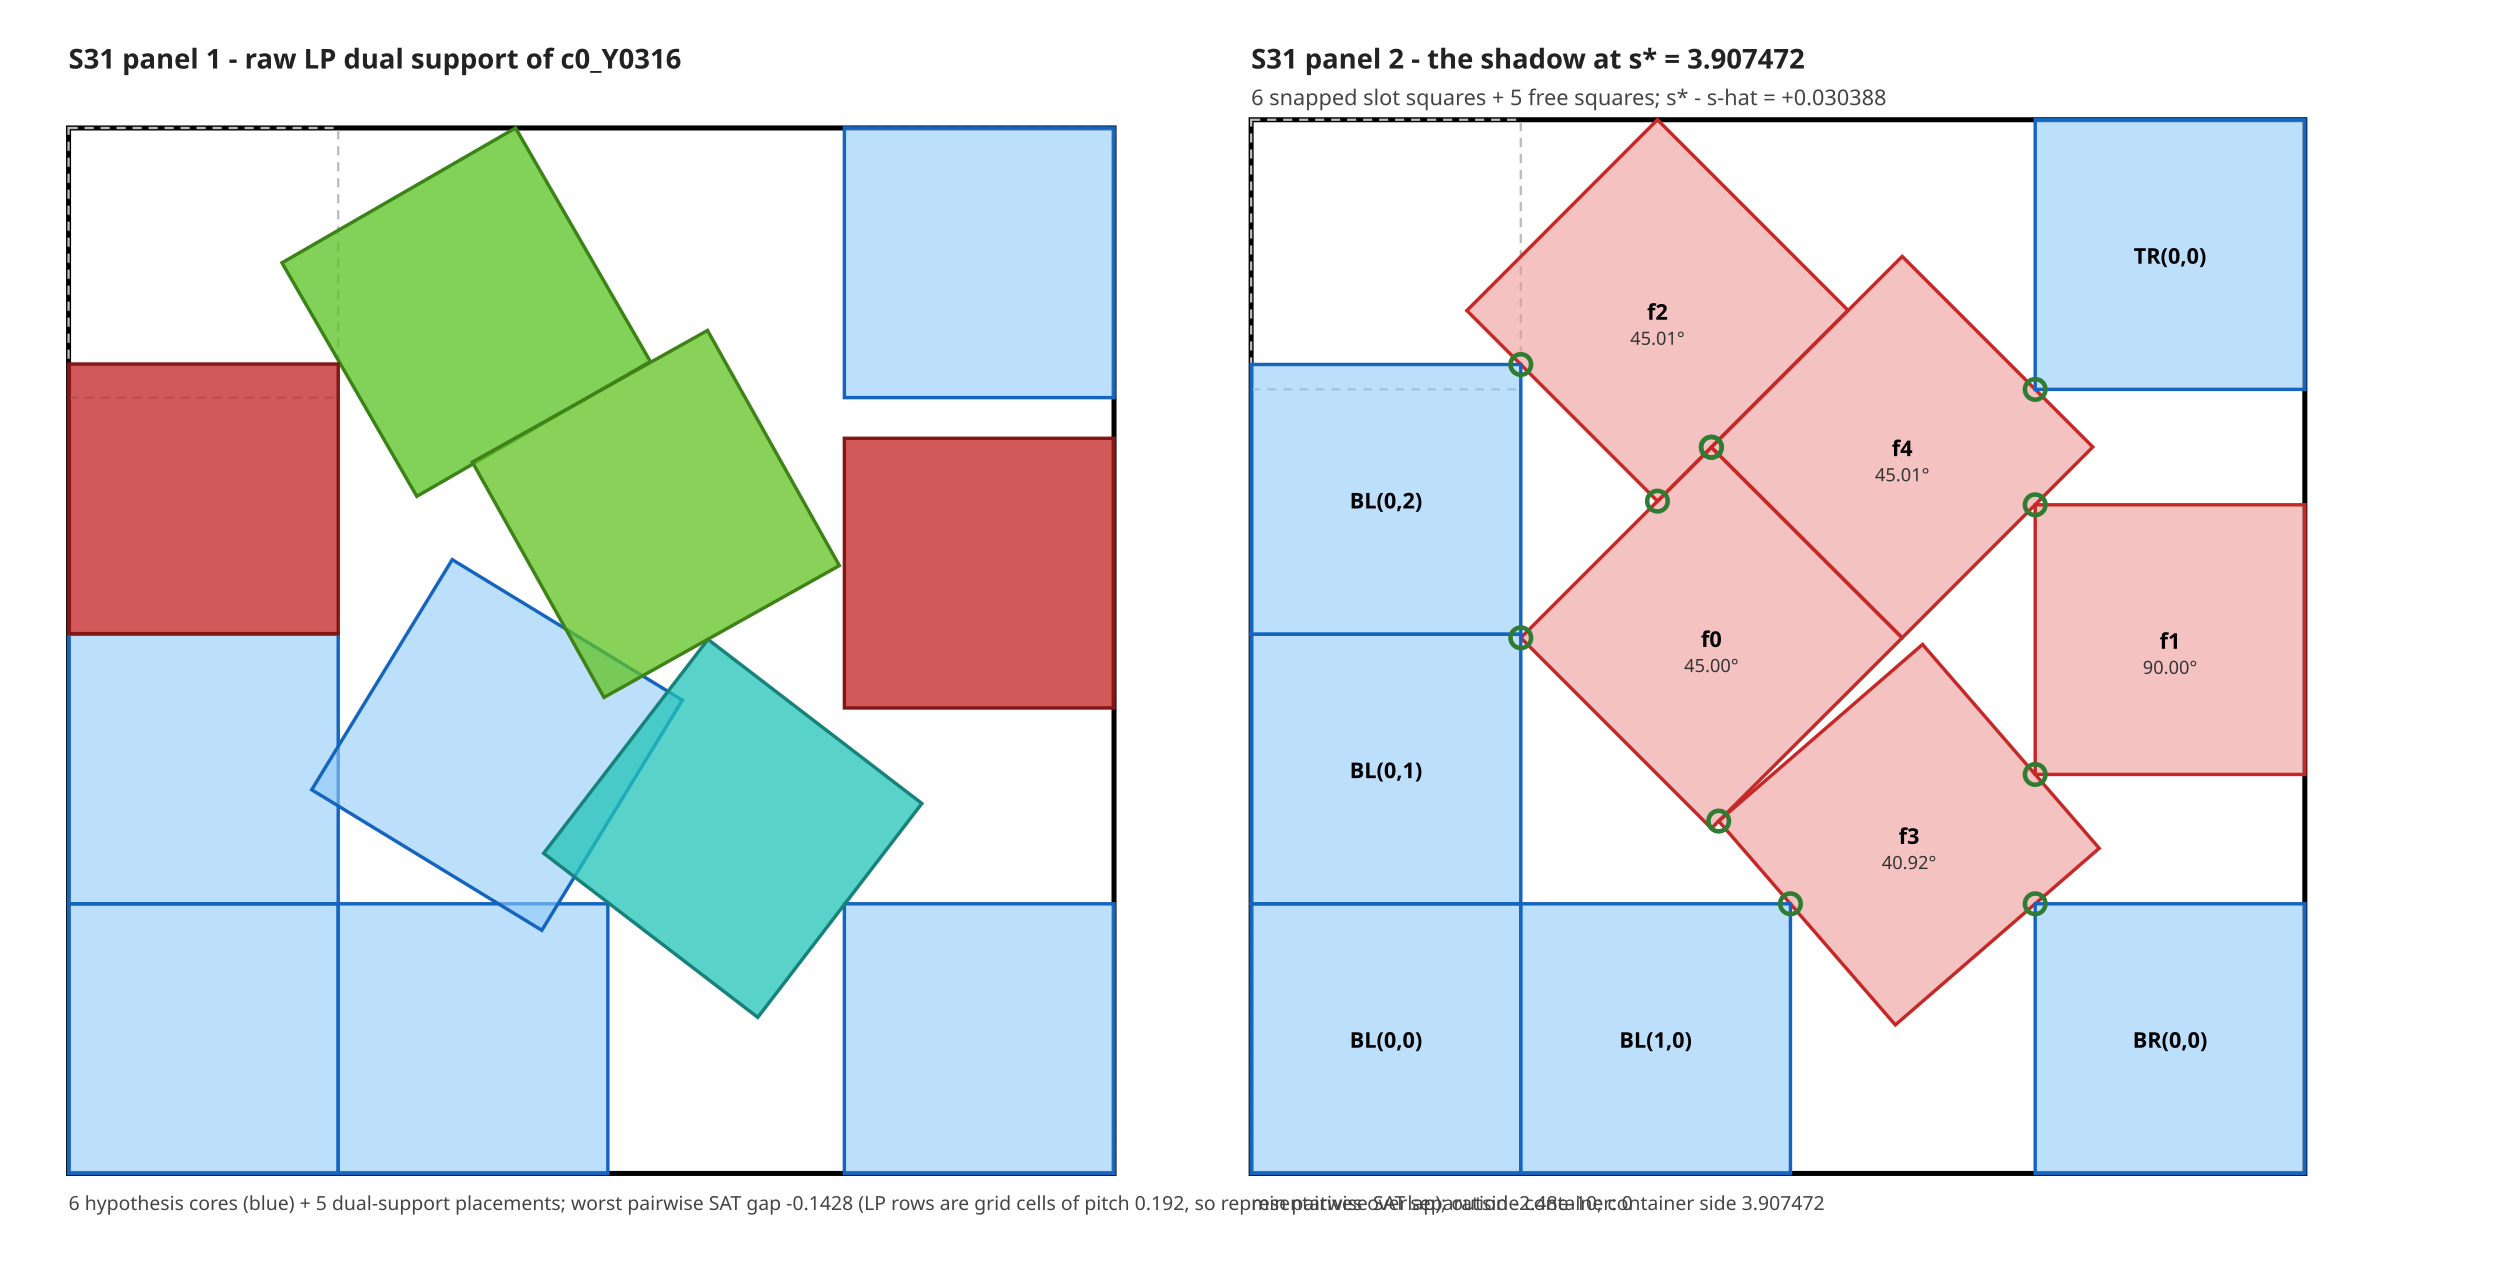
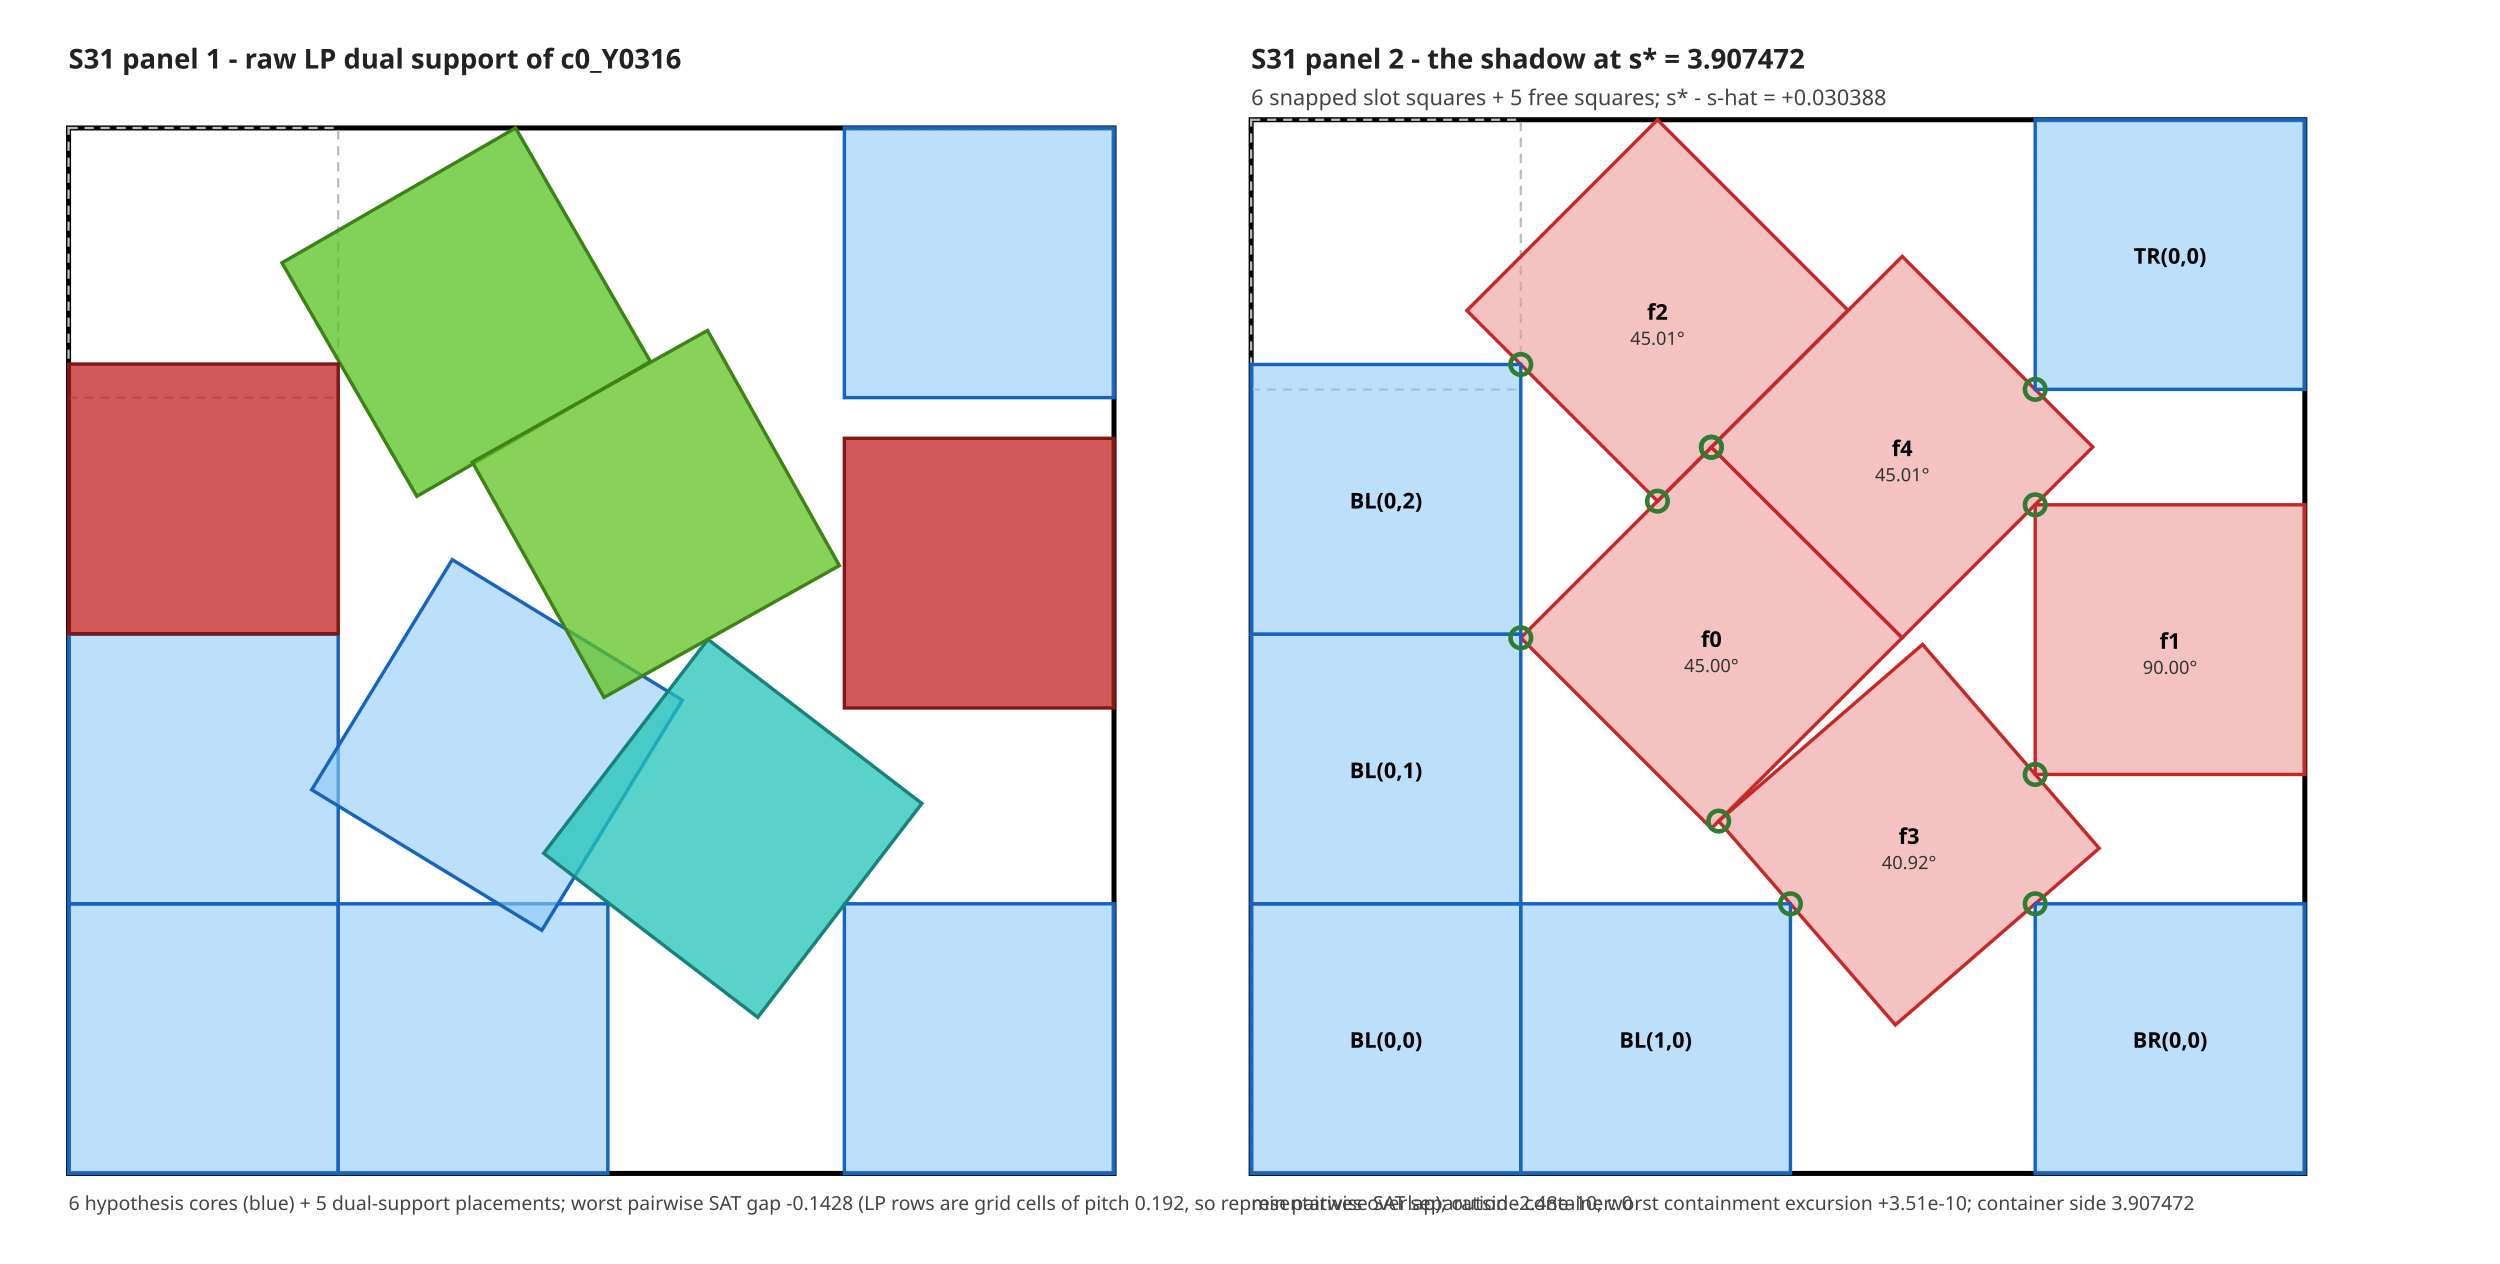
<svg xmlns="http://www.w3.org/2000/svg" width="1094" height="553" font-family="Segoe UI, sans-serif" style="background:#fff">
  <text x="30.0" y="30.0" font-size="12" fill="#222" text-anchor="start" font-weight="bold">S31 panel 1 - raw LP dual support of c0_Y0316</text>
  <rect x="30" y="56.0" width="457.5" height="457.5" fill="none" stroke="#000" stroke-width="2.2" />
  <rect x="30.0" y="395.5" width="118" height="118" fill="none" stroke="#bbb" stroke-width="1" stroke-dasharray="4,3" />
  <rect x="369.5" y="395.5" width="118" height="118" fill="none" stroke="#bbb" stroke-width="1" stroke-dasharray="4,3" />
  <rect x="30.0" y="56.0" width="118" height="118" fill="none" stroke="#bbb" stroke-width="1" stroke-dasharray="4,3" />
  <rect x="369.5" y="56.0" width="118" height="118" fill="none" stroke="#bbb" stroke-width="1" stroke-dasharray="4,3" />
  <polygon points="30.0,513.5 148.0,513.5 148.0,395.5 30.0,395.5" fill="#90caf9" fill-opacity="0.60" stroke="#1565c0" stroke-width="1.5" />
  <polygon points="148.0,513.5 266.0,513.5 266.0,395.5 148.0,395.5" fill="#90caf9" fill-opacity="0.60" stroke="#1565c0" stroke-width="1.5" />
  <polygon points="30.0,395.5 148.0,395.5 148.0,277.5 30.0,277.5" fill="#90caf9" fill-opacity="0.60" stroke="#1565c0" stroke-width="1.5" />
  <polygon points="369.5,513.5 487.5,513.5 487.5,395.5 369.5,395.5" fill="#90caf9" fill-opacity="0.60" stroke="#1565c0" stroke-width="1.5" />
  <polygon points="369.5,174.0 487.5,174.0 487.5,56.0 369.5,56.0" fill="#90caf9" fill-opacity="0.60" stroke="#1565c0" stroke-width="1.5" />
  <polygon points="237.1,407.1 298.6,306.4 197.9,244.9 136.4,345.6" fill="#90caf9" fill-opacity="0.60" stroke="#1565c0" stroke-width="1.5" />
  <polygon points="369.5,309.8 487.5,309.8 487.5,191.8 369.5,191.8" fill="hsl(0,70%,45%)" fill-opacity="0.75" stroke="hsl(0,70%,30%)" stroke-width="1.5" />
  <polygon points="182.4,217.2 284.6,158.2 225.6,56.0 123.4,115.0" fill="hsl(100,70%,45%)" fill-opacity="0.75" stroke="hsl(100,70%,30%)" stroke-width="1.5" />
  <polygon points="30.0,277.3 148.0,277.3 148.0,159.3 30.0,159.3" fill="hsl(0,70%,45%)" fill-opacity="0.75" stroke="hsl(0,70%,30%)" stroke-width="1.5" />
  <polygon points="331.6,445.2 403.4,351.6 309.8,279.8 237.9,373.4" fill="hsl(175,70%,45%)" fill-opacity="0.75" stroke="hsl(175,70%,30%)" stroke-width="1.5" />
  <polygon points="264.3,305.2 367.3,247.5 309.6,144.6 206.7,202.2" fill="hsl(97,70%,45%)" fill-opacity="0.75" stroke="hsl(97,70%,30%)" stroke-width="1.5" />
  <text x="30.0" y="529.5" font-size="8.5" fill="#444" text-anchor="start">6 hypothesis cores (blue) + 5 dual-support placements; worst pairwise SAT gap -0.1428 (LP rows are grid cells of pitch 0.192, so representatives overlap); outside container: 0</text>
  <text x="547.5" y="30.0" font-size="12" fill="#222" text-anchor="start" font-weight="bold">S31 panel 2 - the shadow at s* = 3.907472</text>
  <text x="547.5" y="46.0" font-size="9.5" fill="#444" text-anchor="start">6 snapped slot squares + 5 free squares; s* - s-hat = +0.030388</text>
  <rect x="547.496" y="52.4" width="461.1" height="461.1" fill="none" stroke="#000" stroke-width="2.2" />
  <rect x="547.5" y="395.5" width="118" height="118" fill="none" stroke="#bbb" stroke-width="1" stroke-dasharray="4,3" />
  <rect x="890.6" y="395.5" width="118" height="118" fill="none" stroke="#bbb" stroke-width="1" stroke-dasharray="4,3" />
  <rect x="547.5" y="52.4" width="118" height="118" fill="none" stroke="#bbb" stroke-width="1" stroke-dasharray="4,3" />
  <rect x="890.6" y="52.4" width="118" height="118" fill="none" stroke="#bbb" stroke-width="1" stroke-dasharray="4,3" />
  <polygon points="748.9,362.5 832.4,279.1 748.9,195.7 665.5,279.1" fill="#ef9a9a" fill-opacity="0.60" stroke="#c62828" stroke-width="1.5" />
  <text x="748.9" y="283.1" font-size="9.5" fill="#000" text-anchor="middle" font-weight="bold">f0</text>
  <text x="748.9" y="294.1" font-size="8" fill="#333" text-anchor="middle">45.00°</text>
  <polygon points="890.6,338.9 1008.6,338.9 1008.6,220.9 890.6,220.9" fill="#ef9a9a" fill-opacity="0.60" stroke="#c62828" stroke-width="1.5" />
  <text x="949.6" y="283.9" font-size="9.5" fill="#000" text-anchor="middle" font-weight="bold">f1</text>
  <text x="949.6" y="294.9" font-size="8" fill="#333" text-anchor="middle">90.00°</text>
  <polygon points="725.3,219.3 808.7,135.8 725.3,52.4 641.9,135.9" fill="#ef9a9a" fill-opacity="0.60" stroke="#c62828" stroke-width="1.5" />
  <text x="725.3" y="139.9" font-size="9.5" fill="#000" text-anchor="middle" font-weight="bold">f2</text>
  <text x="725.3" y="150.9" font-size="8" fill="#333" text-anchor="middle">45.01°</text>
  <polygon points="829.4,448.5 918.6,371.2 841.3,282.0 752.1,359.3" fill="#ef9a9a" fill-opacity="0.60" stroke="#c62828" stroke-width="1.5" />
  <text x="835.4" y="369.3" font-size="9.5" fill="#000" text-anchor="middle" font-weight="bold">f3</text>
  <text x="835.4" y="380.3" font-size="8" fill="#333" text-anchor="middle">40.92°</text>
  <polygon points="832.4,279.1 915.8,195.6 832.4,112.2 748.9,195.7" fill="#ef9a9a" fill-opacity="0.60" stroke="#c62828" stroke-width="1.5" />
  <text x="832.4" y="199.6" font-size="9.5" fill="#000" text-anchor="middle" font-weight="bold">f4</text>
  <text x="832.4" y="210.6" font-size="8" fill="#333" text-anchor="middle">45.01°</text>
  <polygon points="547.5,513.5 665.5,513.5 665.5,395.5 547.5,395.5" fill="#90caf9" fill-opacity="0.60" stroke="#1565c0" stroke-width="1.5" />
  <text x="606.5" y="458.5" font-size="9.5" fill="#000" text-anchor="middle" font-weight="bold">BL(0,0)</text>
  <polygon points="547.5,395.5 665.5,395.5 665.5,277.5 547.5,277.5" fill="#90caf9" fill-opacity="0.60" stroke="#1565c0" stroke-width="1.5" />
  <text x="606.5" y="340.5" font-size="9.5" fill="#000" text-anchor="middle" font-weight="bold">BL(0,1)</text>
  <polygon points="547.5,277.5 665.5,277.5 665.5,159.5 547.5,159.5" fill="#90caf9" fill-opacity="0.60" stroke="#1565c0" stroke-width="1.5" />
  <text x="606.5" y="222.5" font-size="9.5" fill="#000" text-anchor="middle" font-weight="bold">BL(0,2)</text>
  <polygon points="665.5,513.5 783.5,513.5 783.5,395.5 665.5,395.5" fill="#90caf9" fill-opacity="0.60" stroke="#1565c0" stroke-width="1.5" />
  <text x="724.5" y="458.5" font-size="9.5" fill="#000" text-anchor="middle" font-weight="bold">BL(1,0)</text>
  <polygon points="890.6,513.5 1008.6,513.5 1008.6,395.5 890.6,395.5" fill="#90caf9" fill-opacity="0.60" stroke="#1565c0" stroke-width="1.5" />
  <text x="949.6" y="458.5" font-size="9.5" fill="#000" text-anchor="middle" font-weight="bold">BR(0,0)</text>
  <polygon points="890.6,170.4 1008.6,170.4 1008.6,52.4 890.6,52.4" fill="#90caf9" fill-opacity="0.60" stroke="#1565c0" stroke-width="1.5" />
  <text x="949.6" y="115.4" font-size="9.5" fill="#000" text-anchor="middle" font-weight="bold">TR(0,0)</text>
  <circle cx="725.3" cy="219.3" r="4.5" fill="none" stroke="#2e7d32" stroke-width="2" />
  <circle cx="752.1" cy="359.3" r="4.5" fill="none" stroke="#2e7d32" stroke-width="2" />
  <circle cx="748.9" cy="195.7" r="4.5" fill="none" stroke="#2e7d32" stroke-width="2" />
  <circle cx="665.5" cy="279.1" r="4.5" fill="none" stroke="#2e7d32" stroke-width="2" />
  <circle cx="890.6" cy="338.9" r="4.5" fill="none" stroke="#2e7d32" stroke-width="2" />
  <circle cx="890.6" cy="220.9" r="4.5" fill="none" stroke="#2e7d32" stroke-width="2" />
  <circle cx="748.9" cy="195.7" r="4.5" fill="none" stroke="#2e7d32" stroke-width="2" />
  <circle cx="665.5" cy="159.5" r="4.5" fill="none" stroke="#2e7d32" stroke-width="2" />
  <circle cx="783.5" cy="395.5" r="4.5" fill="none" stroke="#2e7d32" stroke-width="2" />
  <circle cx="890.6" cy="395.5" r="4.5" fill="none" stroke="#2e7d32" stroke-width="2" />
  <circle cx="890.6" cy="170.4" r="4.5" fill="none" stroke="#2e7d32" stroke-width="2" />
-   <text x="547.5" y="529.5" font-size="8.5" fill="#444" text-anchor="start">min pairwise SAT separation -2.48e-10; container side 3.907472</text>
+   <text x="547.5" y="529.5" font-size="8.5" fill="#444" text-anchor="start">min pairwise SAT separation -2.48e-10; worst containment excursion +3.51e-10; container side 3.907472</text>
</svg>
